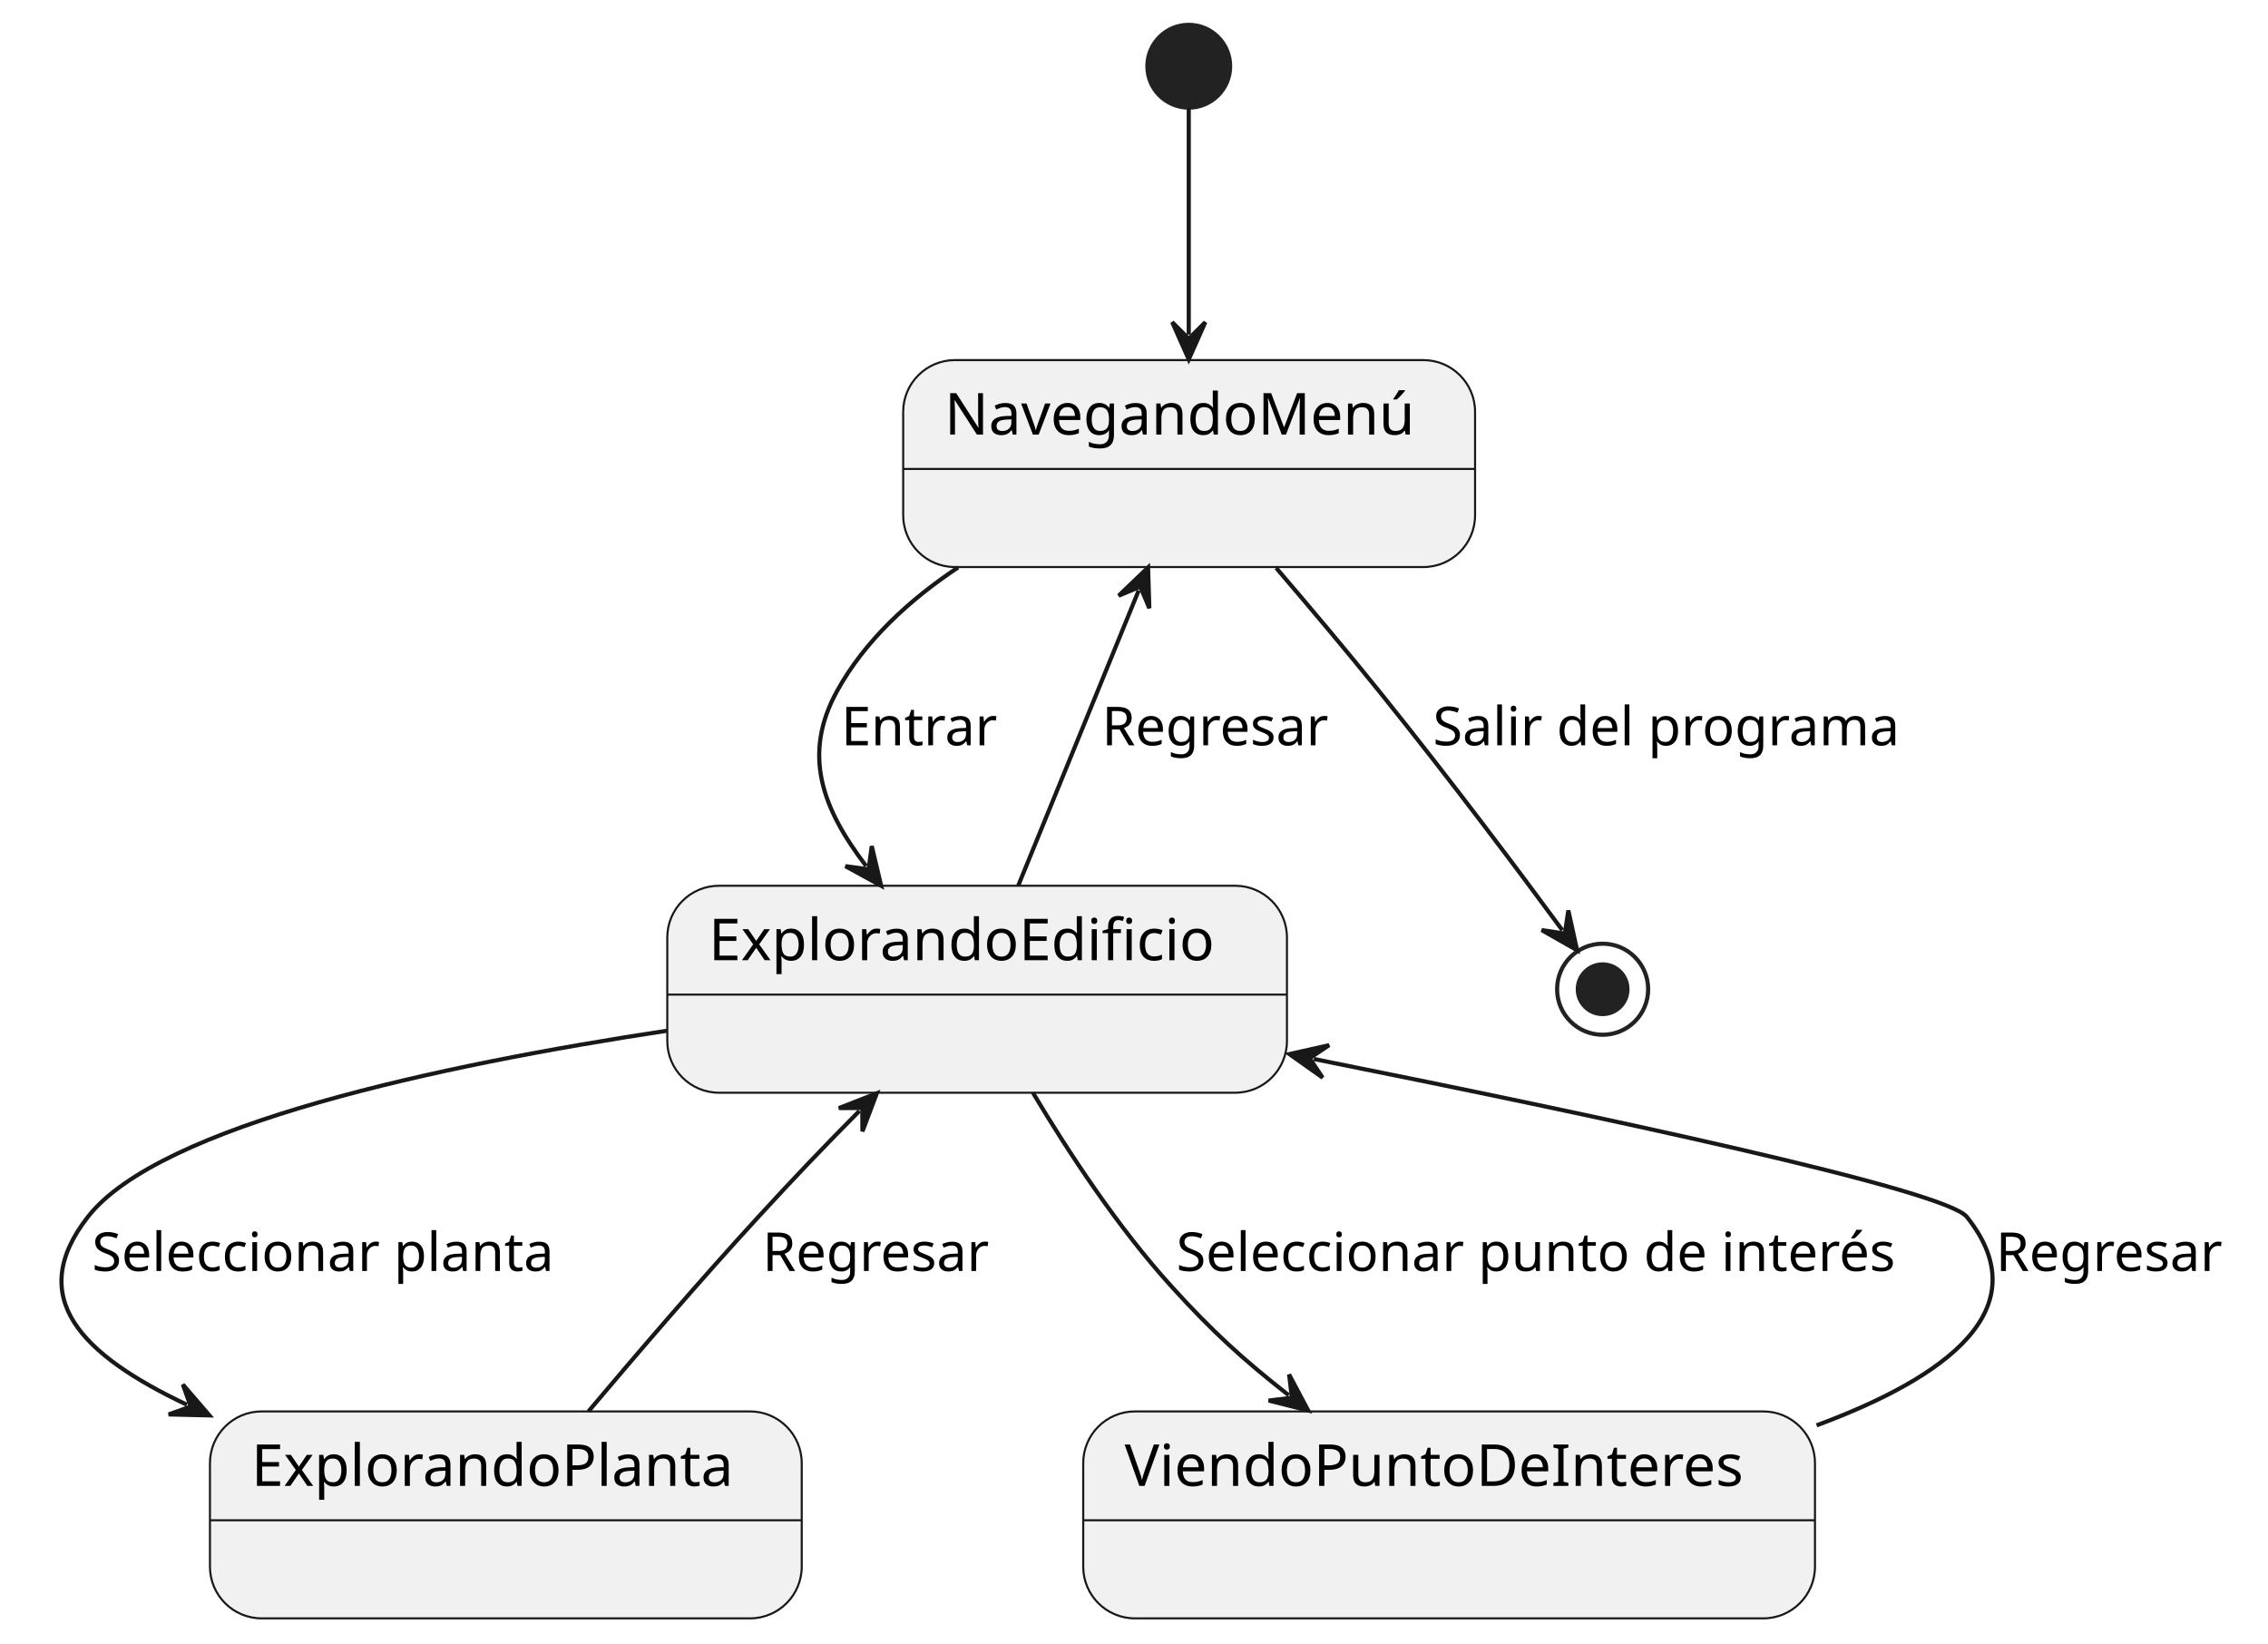
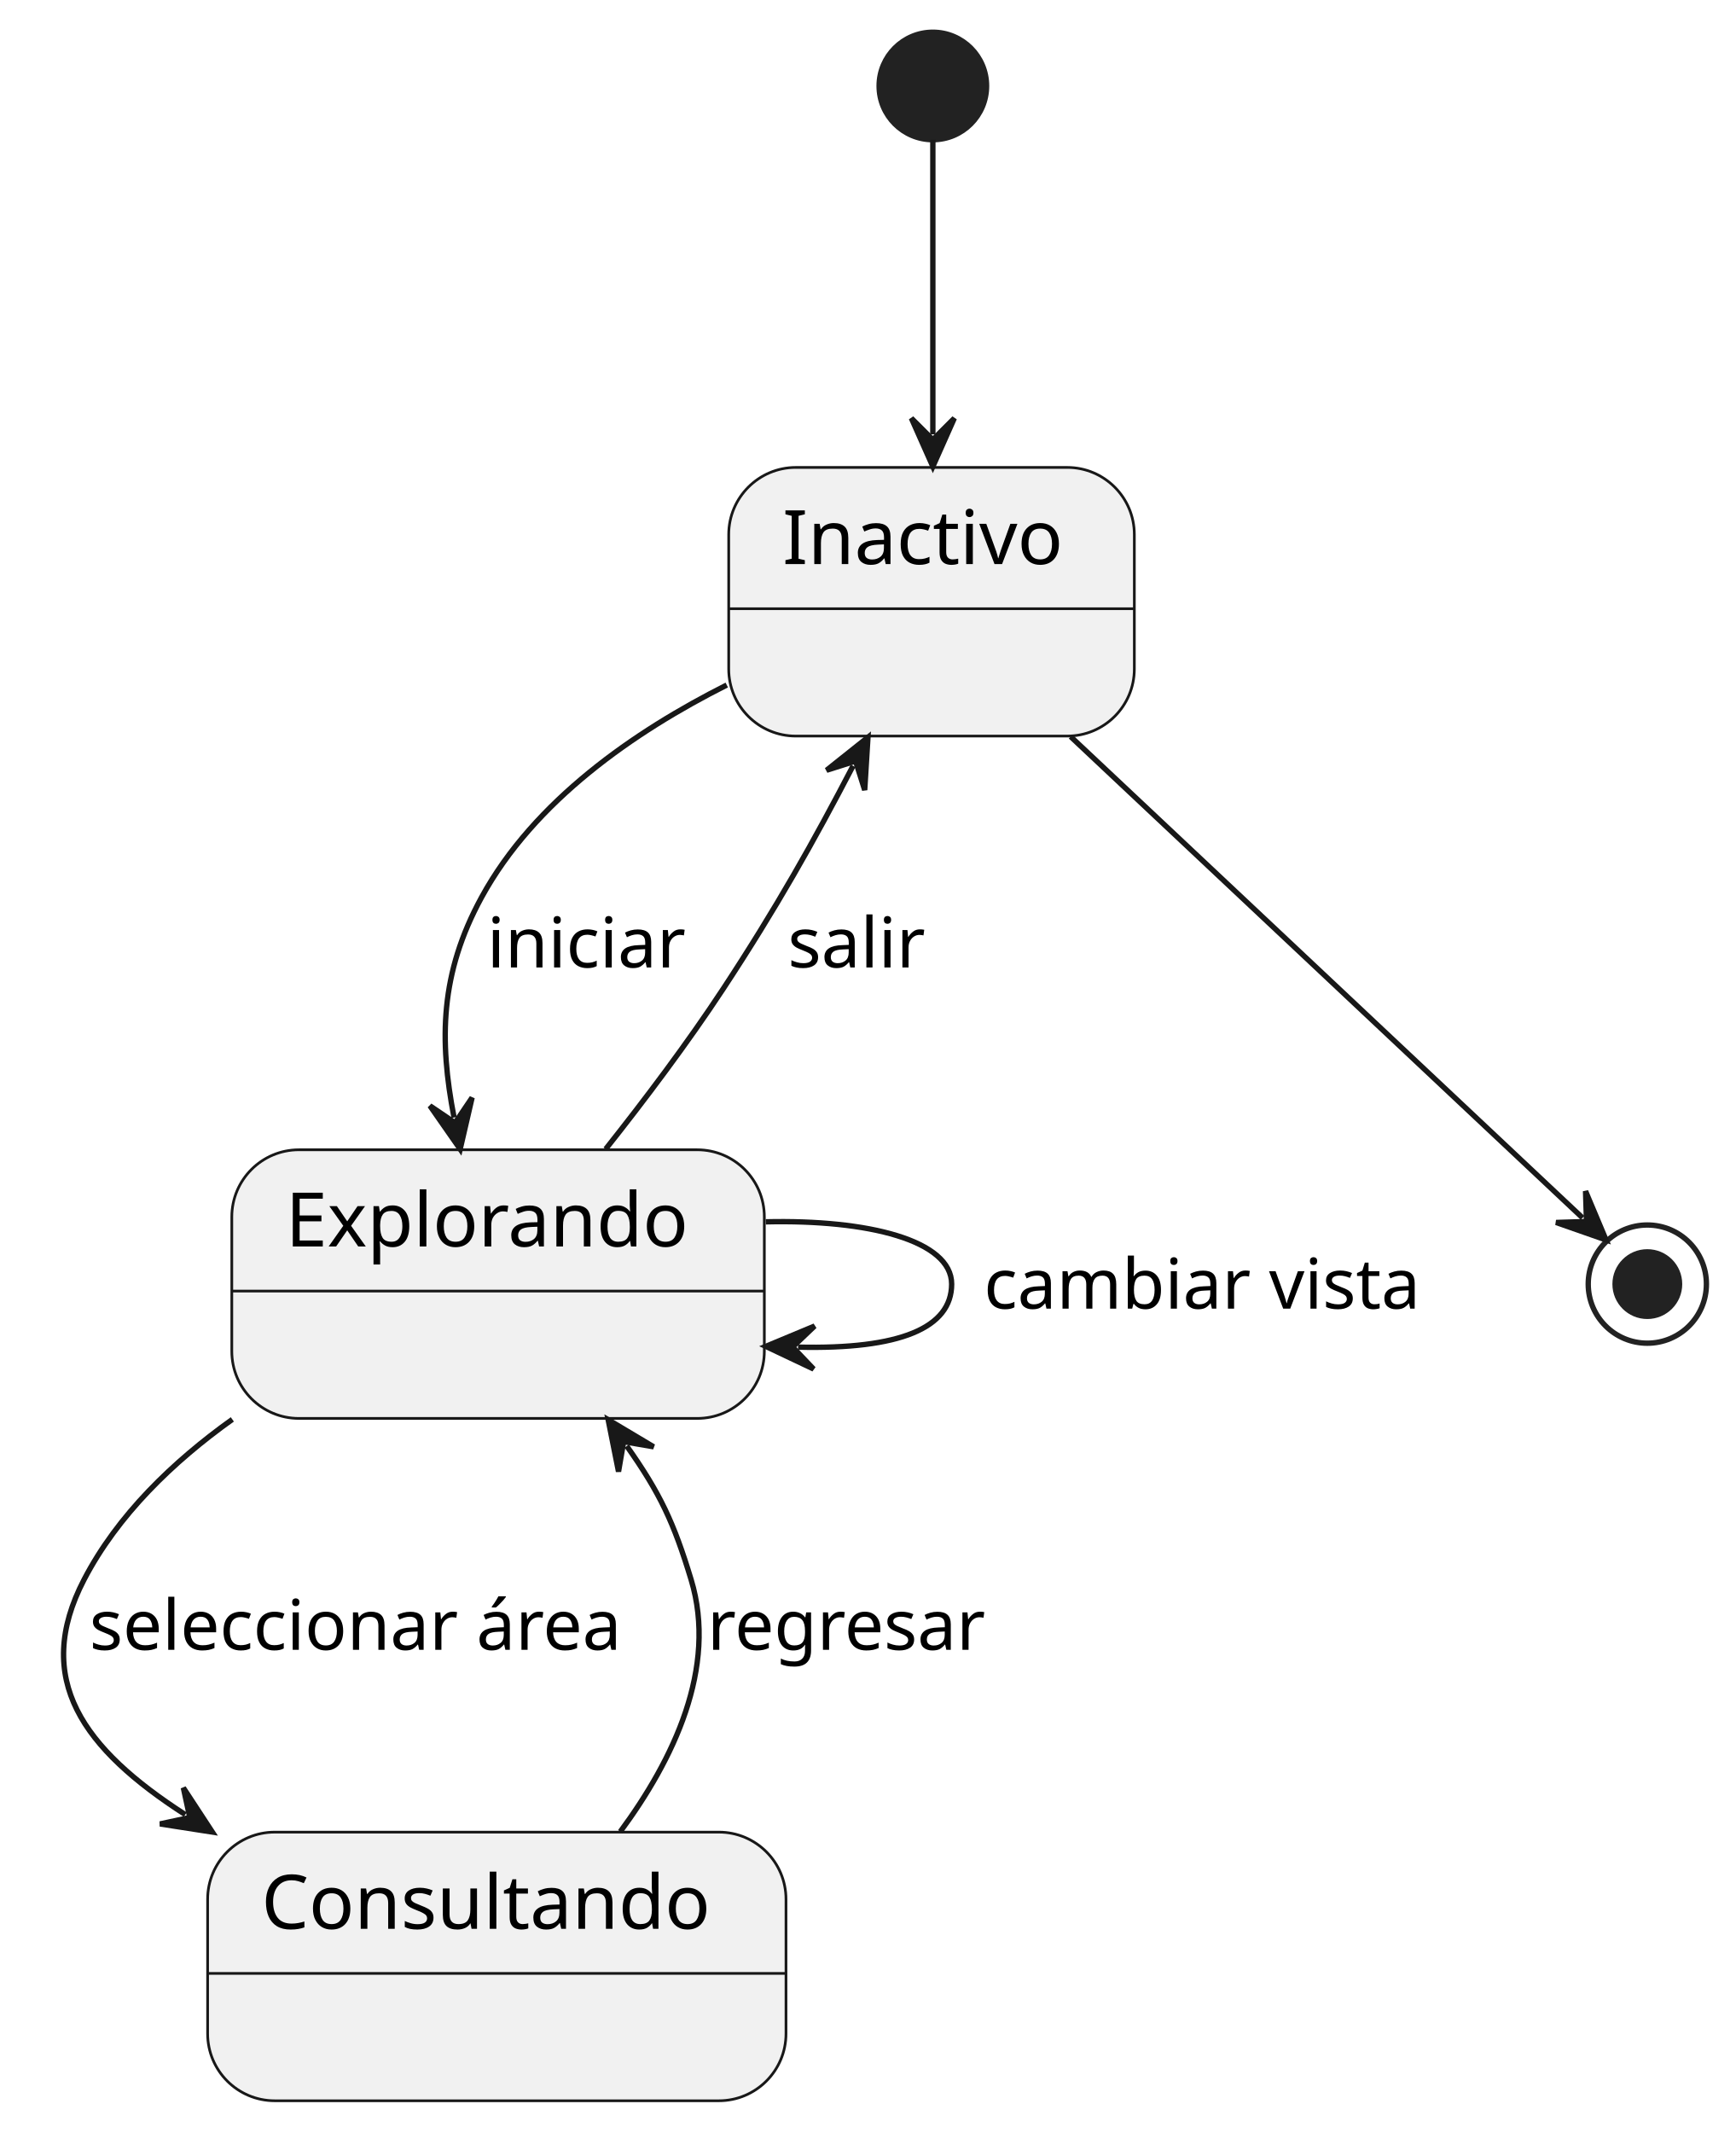
- <svg xmlns="http://www.w3.org/2000/svg" contentStyleType="text/css" data-diagram-type="STATE" height="397px" preserveAspectRatio="none" style="width:548px;height:397px;background:#FFFFFF;" version="1.1" viewBox="0 0 548 397" width="548px" zoomAndPan="magnify">
+ <svg xmlns="http://www.w3.org/2000/svg" contentStyleType="text/css" data-diagram-type="STATE" height="397px" preserveAspectRatio="none" style="width:323px;height:397px;background:#FFFFFF;" version="1.1" viewBox="0 0 323 397" width="323px" zoomAndPan="magnify">
  <defs />
  <g>
-     <ellipse cx="287.23" cy="16" fill="#222222" rx="10" ry="10" style="stroke:#222222;stroke-width:1;" />
-     <g id="NavegandoMenú">
-       <rect fill="#F1F1F1" height="50" rx="12.5" ry="12.5" style="stroke:#181818;stroke-width:0.5;" width="138.18" x="218.23" y="87" />
-       <line style="stroke:#181818;stroke-width:0.5;" x1="218.23" x2="356.41" y1="113.297" y2="113.297" />
-       <text fill="#000000" font-family="sans-serif" font-size="14" lengthAdjust="spacing" textLength="118.18" x="228.23" y="104.995">NavegandoMenú</text>
+     <ellipse cx="173.65" cy="16" fill="#222222" rx="10" ry="10" style="stroke:#222222;stroke-width:1;" />
+     <g id="Inactivo">
+       <rect fill="#F1F1F1" height="50" rx="12.5" ry="12.5" style="stroke:#181818;stroke-width:0.5;" width="75.508" x="135.65" y="87" />
+       <line style="stroke:#181818;stroke-width:0.5;" x1="135.65" x2="211.158" y1="113.297" y2="113.297" />
+       <text fill="#000000" font-family="sans-serif" font-size="14" lengthAdjust="spacing" textLength="55.508" x="145.65" y="104.995">Inactivo</text>
    </g>
-     <g id="ExplorandoEdificio">
-       <rect fill="#F1F1F1" height="50" rx="12.5" ry="12.5" style="stroke:#181818;stroke-width:0.5;" width="149.726" x="161.23" y="214" />
-       <line style="stroke:#181818;stroke-width:0.5;" x1="161.23" x2="310.956" y1="240.297" y2="240.297" />
-       <text fill="#000000" font-family="sans-serif" font-size="14" lengthAdjust="spacing" textLength="129.726" x="171.23" y="231.995">ExplorandoEdificio</text>
+     <g id="Explorando">
+       <rect fill="#F1F1F1" height="50" rx="12.5" ry="12.5" style="stroke:#181818;stroke-width:0.5;" width="99.133" x="43.15" y="214" />
+       <line style="stroke:#181818;stroke-width:0.5;" x1="43.15" x2="142.283" y1="240.297" y2="240.297" />
+       <text fill="#000000" font-family="sans-serif" font-size="14" lengthAdjust="spacing" textLength="79.133" x="53.15" y="231.995">Explorando</text>
    </g>
-     <g id="ExplorandoPlanta">
-       <rect fill="#F1F1F1" height="50" rx="12.5" ry="12.5" style="stroke:#181818;stroke-width:0.5;" width="142.985" x="50.73" y="341" />
-       <line style="stroke:#181818;stroke-width:0.5;" x1="50.73" x2="193.715" y1="367.297" y2="367.297" />
-       <text fill="#000000" font-family="sans-serif" font-size="14" lengthAdjust="spacing" textLength="122.985" x="60.73" y="358.995">ExplorandoPlanta</text>
+     <g id="Consultando">
+       <rect fill="#F1F1F1" height="50" rx="12.5" ry="12.5" style="stroke:#181818;stroke-width:0.5;" width="107.664" x="38.65" y="341" />
+       <line style="stroke:#181818;stroke-width:0.5;" x1="38.65" x2="146.314" y1="367.297" y2="367.297" />
+       <text fill="#000000" font-family="sans-serif" font-size="14" lengthAdjust="spacing" textLength="87.664" x="48.65" y="358.995">Consultando</text>
    </g>
-     <g id="ViendoPuntoDeInteres">
-       <rect fill="#F1F1F1" height="50" rx="12.5" ry="12.5" style="stroke:#181818;stroke-width:0.5;" width="176.81" x="261.73" y="341" />
-       <line style="stroke:#181818;stroke-width:0.5;" x1="261.73" x2="438.54" y1="367.297" y2="367.297" />
-       <text fill="#000000" font-family="sans-serif" font-size="14" lengthAdjust="spacing" textLength="156.81" x="271.73" y="358.995">ViendoPuntoDeInteres</text>
+     <ellipse cx="306.65" cy="239" fill="none" rx="11" ry="11" style="stroke:#222222;stroke-width:1;" />
+     <ellipse cx="306.65" cy="239" fill="#222222" rx="6" ry="6" style="stroke:#222222;stroke-width:1;" />
+     <g class="link" data-entity-1="*start*" data-entity-2="Inactivo" data-source-line="1" data-uid="lnk4" id="link_*start*_Inactivo">
+       <path d="M173.65,26.01 C173.65,39.89 173.65,60.97 173.65,80.84" fill="none" id="*start*-to-Inactivo" style="stroke:#181818;stroke-width:1;" />
+       <polygon fill="#181818" points="173.65,86.84,177.65,77.84,173.65,81.84,169.65,77.84,173.65,86.84" style="stroke:#181818;stroke-width:1;" />
    </g>
-     <ellipse cx="387.23" cy="239" fill="none" rx="11" ry="11" style="stroke:#222222;stroke-width:1;" />
-     <ellipse cx="387.23" cy="239" fill="#222222" rx="6" ry="6" style="stroke:#222222;stroke-width:1;" />
-     <g class="link" data-entity-1="*start*" data-entity-2="NavegandoMenú" data-source-line="1" data-uid="lnk4" id="link_*start*_NavegandoMenú">
-       <path d="M287.23,26.01 C287.23,39.89 287.23,60.97 287.23,80.84" fill="none" id="*start*-to-NavegandoMenú" style="stroke:#181818;stroke-width:1;" />
-       <polygon fill="#181818" points="287.23,86.84,291.23,77.84,287.23,81.84,283.23,77.84,287.23,86.84" style="stroke:#181818;stroke-width:1;" />
+     <g class="link" data-entity-1="Inactivo" data-entity-2="Explorando" data-source-line="3" data-uid="lnk6" id="link_Inactivo_Explorando">
+       <path d="M135.29,127.5 C118.07,136.17 99.45,149.04 89.65,167 C81.91,181.19 81.733,193.549 84.522,207.999" fill="none" id="Inactivo-to-Explorando" style="stroke:#181818;stroke-width:1;" />
+       <polygon fill="#181818" points="85.66,213.89,87.881,204.295,84.712,208.981,80.026,205.811,85.66,213.89" style="stroke:#181818;stroke-width:1;" />
+       <text fill="#000000" font-family="sans-serif" font-size="13" lengthAdjust="spacing" textLength="39.533" x="90.65" y="180.067">iniciar</text>
    </g>
-     <g class="link" data-entity-1="NavegandoMenú" data-entity-2="ExplorandoEdificio" data-source-line="2" data-uid="lnk6" id="link_NavegandoMenú_ExplorandoEdificio">
-       <path d="M231.49,137.09 C219.79,144.87 208.96,154.74 202.23,167 C193.8,182.33 198.663,195.308 209.273,209.228" fill="none" id="NavegandoMenú-to-ExplorandoEdificio" style="stroke:#181818;stroke-width:1;" />
-       <polygon fill="#181818" points="212.91,214,210.636,204.417,209.879,210.023,204.273,209.267,212.91,214" style="stroke:#181818;stroke-width:1;" />
-       <text fill="#000000" font-family="sans-serif" font-size="13" lengthAdjust="spacing" textLength="40.206" x="203.23" y="180.067">Entrar</text>
+     <g class="link" data-entity-1="Explorando" data-entity-2="Inactivo" data-source-line="7" data-uid="lnk11" id="link_Explorando_Inactivo">
+       <path d="M112.74,213.88 C119.98,204.75 128,194.12 134.65,184 C144.54,168.96 151.52,156.532 158.8,142.542" fill="none" id="Explorando-to-Inactivo" style="stroke:#181818;stroke-width:1;" />
+       <polygon fill="#181818" points="161.57,137.22,153.867,143.357,159.262,141.655,160.964,147.05,161.57,137.22" style="stroke:#181818;stroke-width:1;" />
+       <text fill="#000000" font-family="sans-serif" font-size="13" lengthAdjust="spacing" textLength="27.308" x="146.65" y="180.067">salir</text>
    </g>
-     <g class="link" data-entity-1="ExplorandoEdificio" data-entity-2="NavegandoMenú" data-source-line="8" data-uid="lnk13" id="link_ExplorandoEdificio_NavegandoMenú">
-       <path d="M246.03,213.97 C255.05,191.86 266.092,164.795 275.132,142.655" fill="none" id="ExplorandoEdificio-to-NavegandoMenú" style="stroke:#181818;stroke-width:1;" />
-       <polygon fill="#181818" points="277.4,137.1,270.295,143.92,275.51,141.729,277.701,146.944,277.4,137.1" style="stroke:#181818;stroke-width:1;" />
-       <text fill="#000000" font-family="sans-serif" font-size="13" lengthAdjust="spacing" textLength="58.709" x="266.23" y="180.067">Regresar</text>
+     <g class="link" data-entity-1="Explorando" data-entity-2="Explorando" data-source-line="4" data-uid="lnk7" id="link_Explorando_Explorando">
+       <path d="M142.55,227.41 C161.49,226.96 177.15,230.83 177.15,239 C177.15,247.17 167.488,251.183 148.548,250.732" fill="none" id="Explorando-to-Explorando" style="stroke:#181818;stroke-width:1;" />
+       <polygon fill="#181818" points="142.55,250.59,151.452,254.803,147.549,250.709,151.643,246.805,142.55,250.59" style="stroke:#181818;stroke-width:1;" />
+       <text fill="#000000" font-family="sans-serif" font-size="13" lengthAdjust="spacing" textLength="88.226" x="183.15" y="243.567">cambiar vista</text>
    </g>
-     <g class="link" data-entity-1="ExplorandoEdificio" data-entity-2="ExplorandoPlanta" data-source-line="3" data-uid="lnk8" id="link_ExplorandoEdificio_ExplorandoPlanta">
-       <path d="M161.11,249.03 C106.24,257.35 38.54,271.81 21.23,294 C6,313.52 19.657,327.313 45.177,339.393" fill="none" id="ExplorandoEdificio-to-ExplorandoPlanta" style="stroke:#181818;stroke-width:1;" />
-       <polygon fill="#181818" points="50.6,341.96,44.177,334.494,46.081,339.821,40.754,341.725,50.6,341.96" style="stroke:#181818;stroke-width:1;" />
-       <text fill="#000000" font-family="sans-serif" font-size="13" lengthAdjust="spacing" textLength="120.536" x="22.23" y="307.067">Seleccionar planta</text>
+     <g class="link" data-entity-1="Explorando" data-entity-2="Consultando" data-source-line="5" data-uid="lnk9" id="link_Explorando_Consultando">
+       <path d="M43.25,264.18 C32.2,272.07 21.9,281.98 15.65,294 C6,312.55 15.517,325.509 34.487,337.739" fill="none" id="Explorando-to-Consultando" style="stroke:#181818;stroke-width:1;" />
+       <polygon fill="#181818" points="39.53,340.99,34.133,332.751,35.328,338.281,29.798,339.475,39.53,340.99" style="stroke:#181818;stroke-width:1;" />
+       <text fill="#000000" font-family="sans-serif" font-size="13" lengthAdjust="spacing" textLength="107.199" x="16.65" y="307.067">seleccionar área</text>
    </g>
-     <g class="link" data-entity-1="ExplorandoPlanta" data-entity-2="ExplorandoEdificio" data-source-line="7" data-uid="lnk12" id="link_ExplorandoPlanta_ExplorandoEdificio">
-       <path d="M142.18,340.99 C153.91,327.07 169.16,309.32 183.23,294 C192.38,284.04 198.531,277.616 207.651,268.396" fill="none" id="ExplorandoPlanta-to-ExplorandoEdificio" style="stroke:#181818;stroke-width:1;" />
-       <polygon fill="#181818" points="211.87,264.13,202.697,267.716,208.354,267.685,208.385,273.341,211.87,264.13" style="stroke:#181818;stroke-width:1;" />
-       <text fill="#000000" font-family="sans-serif" font-size="13" lengthAdjust="spacing" textLength="58.709" x="184.23" y="307.067">Regresar</text>
+     <g class="link" data-entity-1="Consultando" data-entity-2="Explorando" data-source-line="6" data-uid="lnk10" id="link_Consultando_Explorando">
+       <path d="M115.46,340.92 C125.33,327.57 133.62,310.4 128.65,294 C125.45,283.43 122.893,277.94 116.673,269.14" fill="none" id="Consultando-to-Explorando" style="stroke:#181818;stroke-width:1;" />
+       <polygon fill="#181818" points="113.21,264.24,115.138,273.898,116.096,268.323,121.671,269.281,113.21,264.24" style="stroke:#181818;stroke-width:1;" />
+       <text fill="#000000" font-family="sans-serif" font-size="13" lengthAdjust="spacing" textLength="55.022" x="131.65" y="307.067">regresar</text>
    </g>
-     <g class="link" data-entity-1="ExplorandoEdificio" data-entity-2="ViendoPuntoDeInteres" data-source-line="4" data-uid="lnk10" id="link_ExplorandoEdificio_ViendoPuntoDeInteres">
-       <path d="M249.58,264.01 C258.19,278.42 270.19,296.68 283.23,311 C292.98,321.72 300.249,328.358 311.369,337.078" fill="none" id="ExplorandoEdificio-to-ViendoPuntoDeInteres" style="stroke:#181818;stroke-width:1;" />
-       <polygon fill="#181818" points="316.09,340.78,311.476,332.079,312.156,337.695,306.539,338.374,316.09,340.78" style="stroke:#181818;stroke-width:1;" />
-       <text fill="#000000" font-family="sans-serif" font-size="13" lengthAdjust="spacing" textLength="186.761" x="284.23" y="307.067">Seleccionar punto de interés</text>
-     </g>
-     <g class="link" data-entity-1="ViendoPuntoDeInteres" data-entity-2="ExplorandoEdificio" data-source-line="6" data-uid="lnk11" id="link_ViendoPuntoDeInteres_ExplorandoEdificio">
-       <path d="M438.93,344.36 C469.95,332.88 493.07,316.32 475.23,294 C469.97,287.42 385.483,269.467 317.423,255.847" fill="none" id="ViendoPuntoDeInteres-to-ExplorandoEdificio" style="stroke:#181818;stroke-width:1;" />
-       <polygon fill="#181818" points="311.54,254.67,319.58,260.358,316.443,255.651,321.15,252.514,311.54,254.67" style="stroke:#181818;stroke-width:1;" />
-       <text fill="#000000" font-family="sans-serif" font-size="13" lengthAdjust="spacing" textLength="58.709" x="482.23" y="307.067">Regresar</text>
-     </g>
-     <g class="link" data-entity-1="NavegandoMenú" data-entity-2="*end*" data-source-line="10" data-uid="lnk15" id="link_NavegandoMenú_*end*">
-       <path d="M308.36,137.22 C316.27,146.45 325.27,157.12 333.23,167 C351.1,189.19 367.623,211.328 377.503,224.748" fill="none" id="NavegandoMenú-to-*end*" style="stroke:#181818;stroke-width:1;" />
-       <polygon fill="#181818" points="381.06,229.58,378.945,219.961,378.096,225.554,372.503,224.704,381.06,229.58" style="stroke:#181818;stroke-width:1;" />
-       <text fill="#000000" font-family="sans-serif" font-size="13" lengthAdjust="spacing" textLength="120.656" x="346.23" y="180.067">Salir del programa</text>
+     <g class="link" data-entity-1="Inactivo" data-entity-2="*end*" data-source-line="9" data-uid="lnk13" id="link_Inactivo_*end*">
+       <path d="M199.3,137.1 C230.09,166.05 275.608,208.821 294.598,226.671" fill="none" id="Inactivo-to-*end*" style="stroke:#181818;stroke-width:1;" />
+       <polygon fill="#181818" points="298.97,230.78,295.152,221.701,295.327,227.356,289.673,227.53,298.97,230.78" style="stroke:#181818;stroke-width:1;" />
    </g>
  </g>
</svg>
